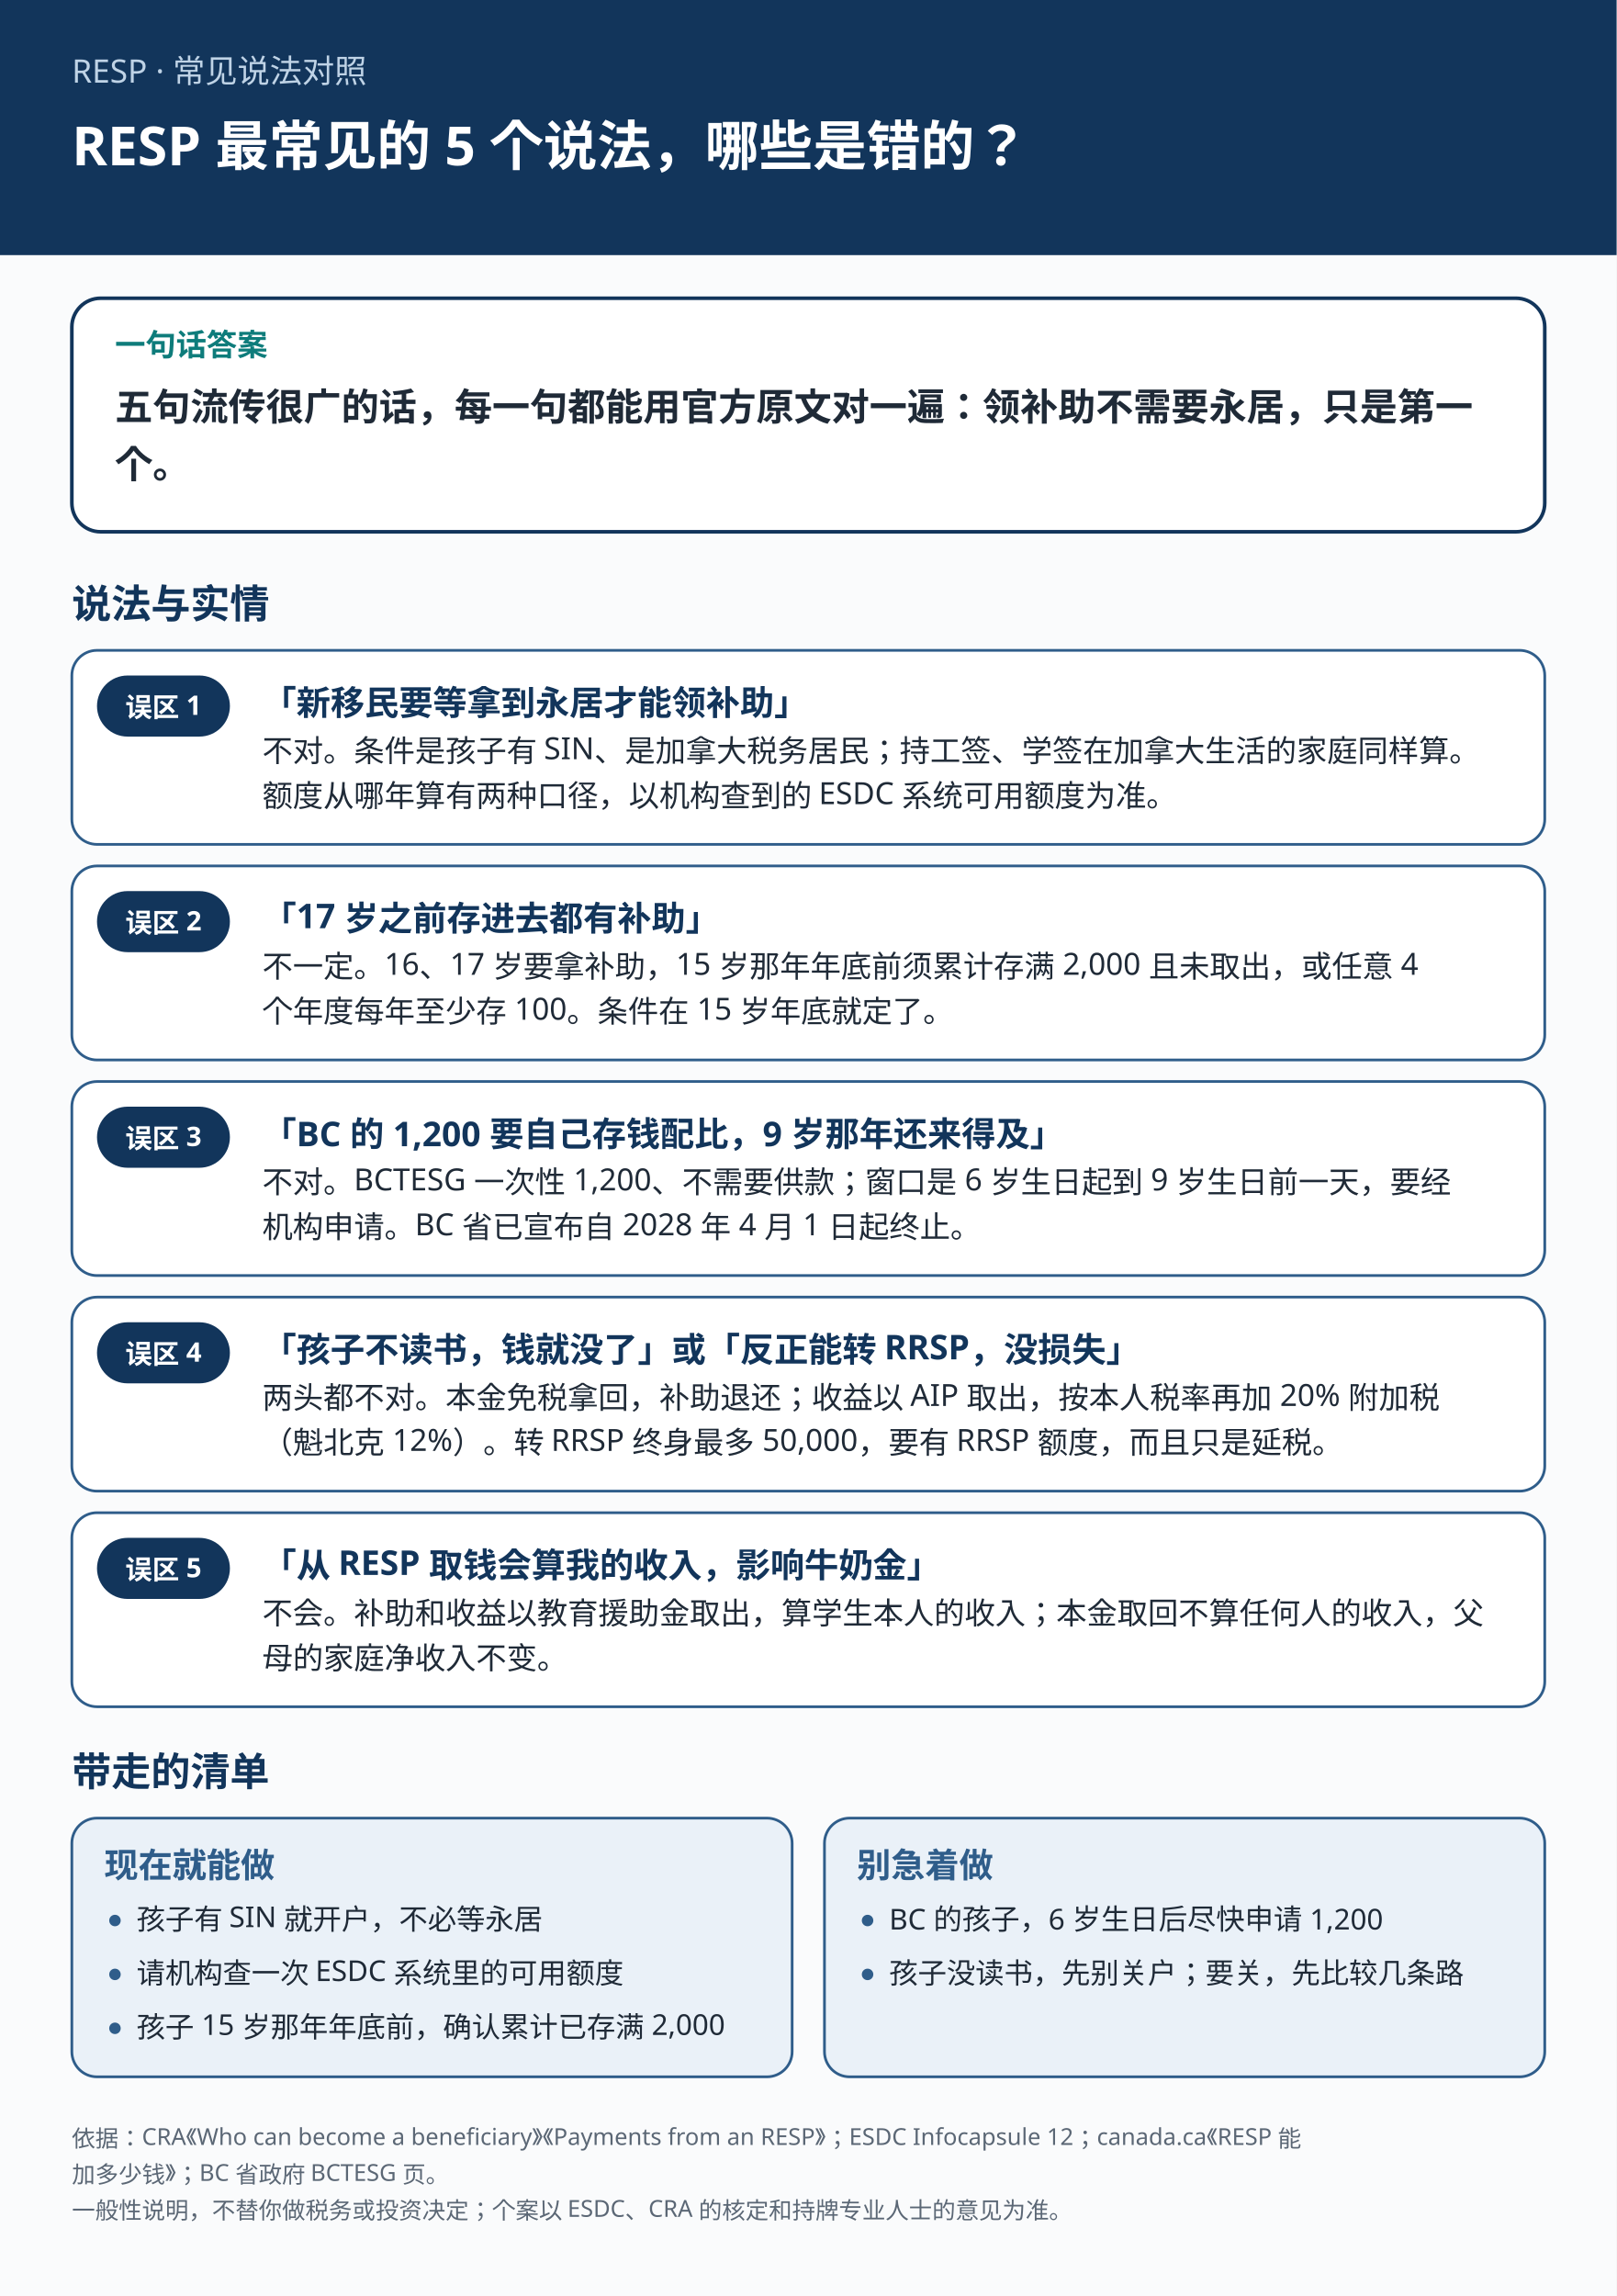
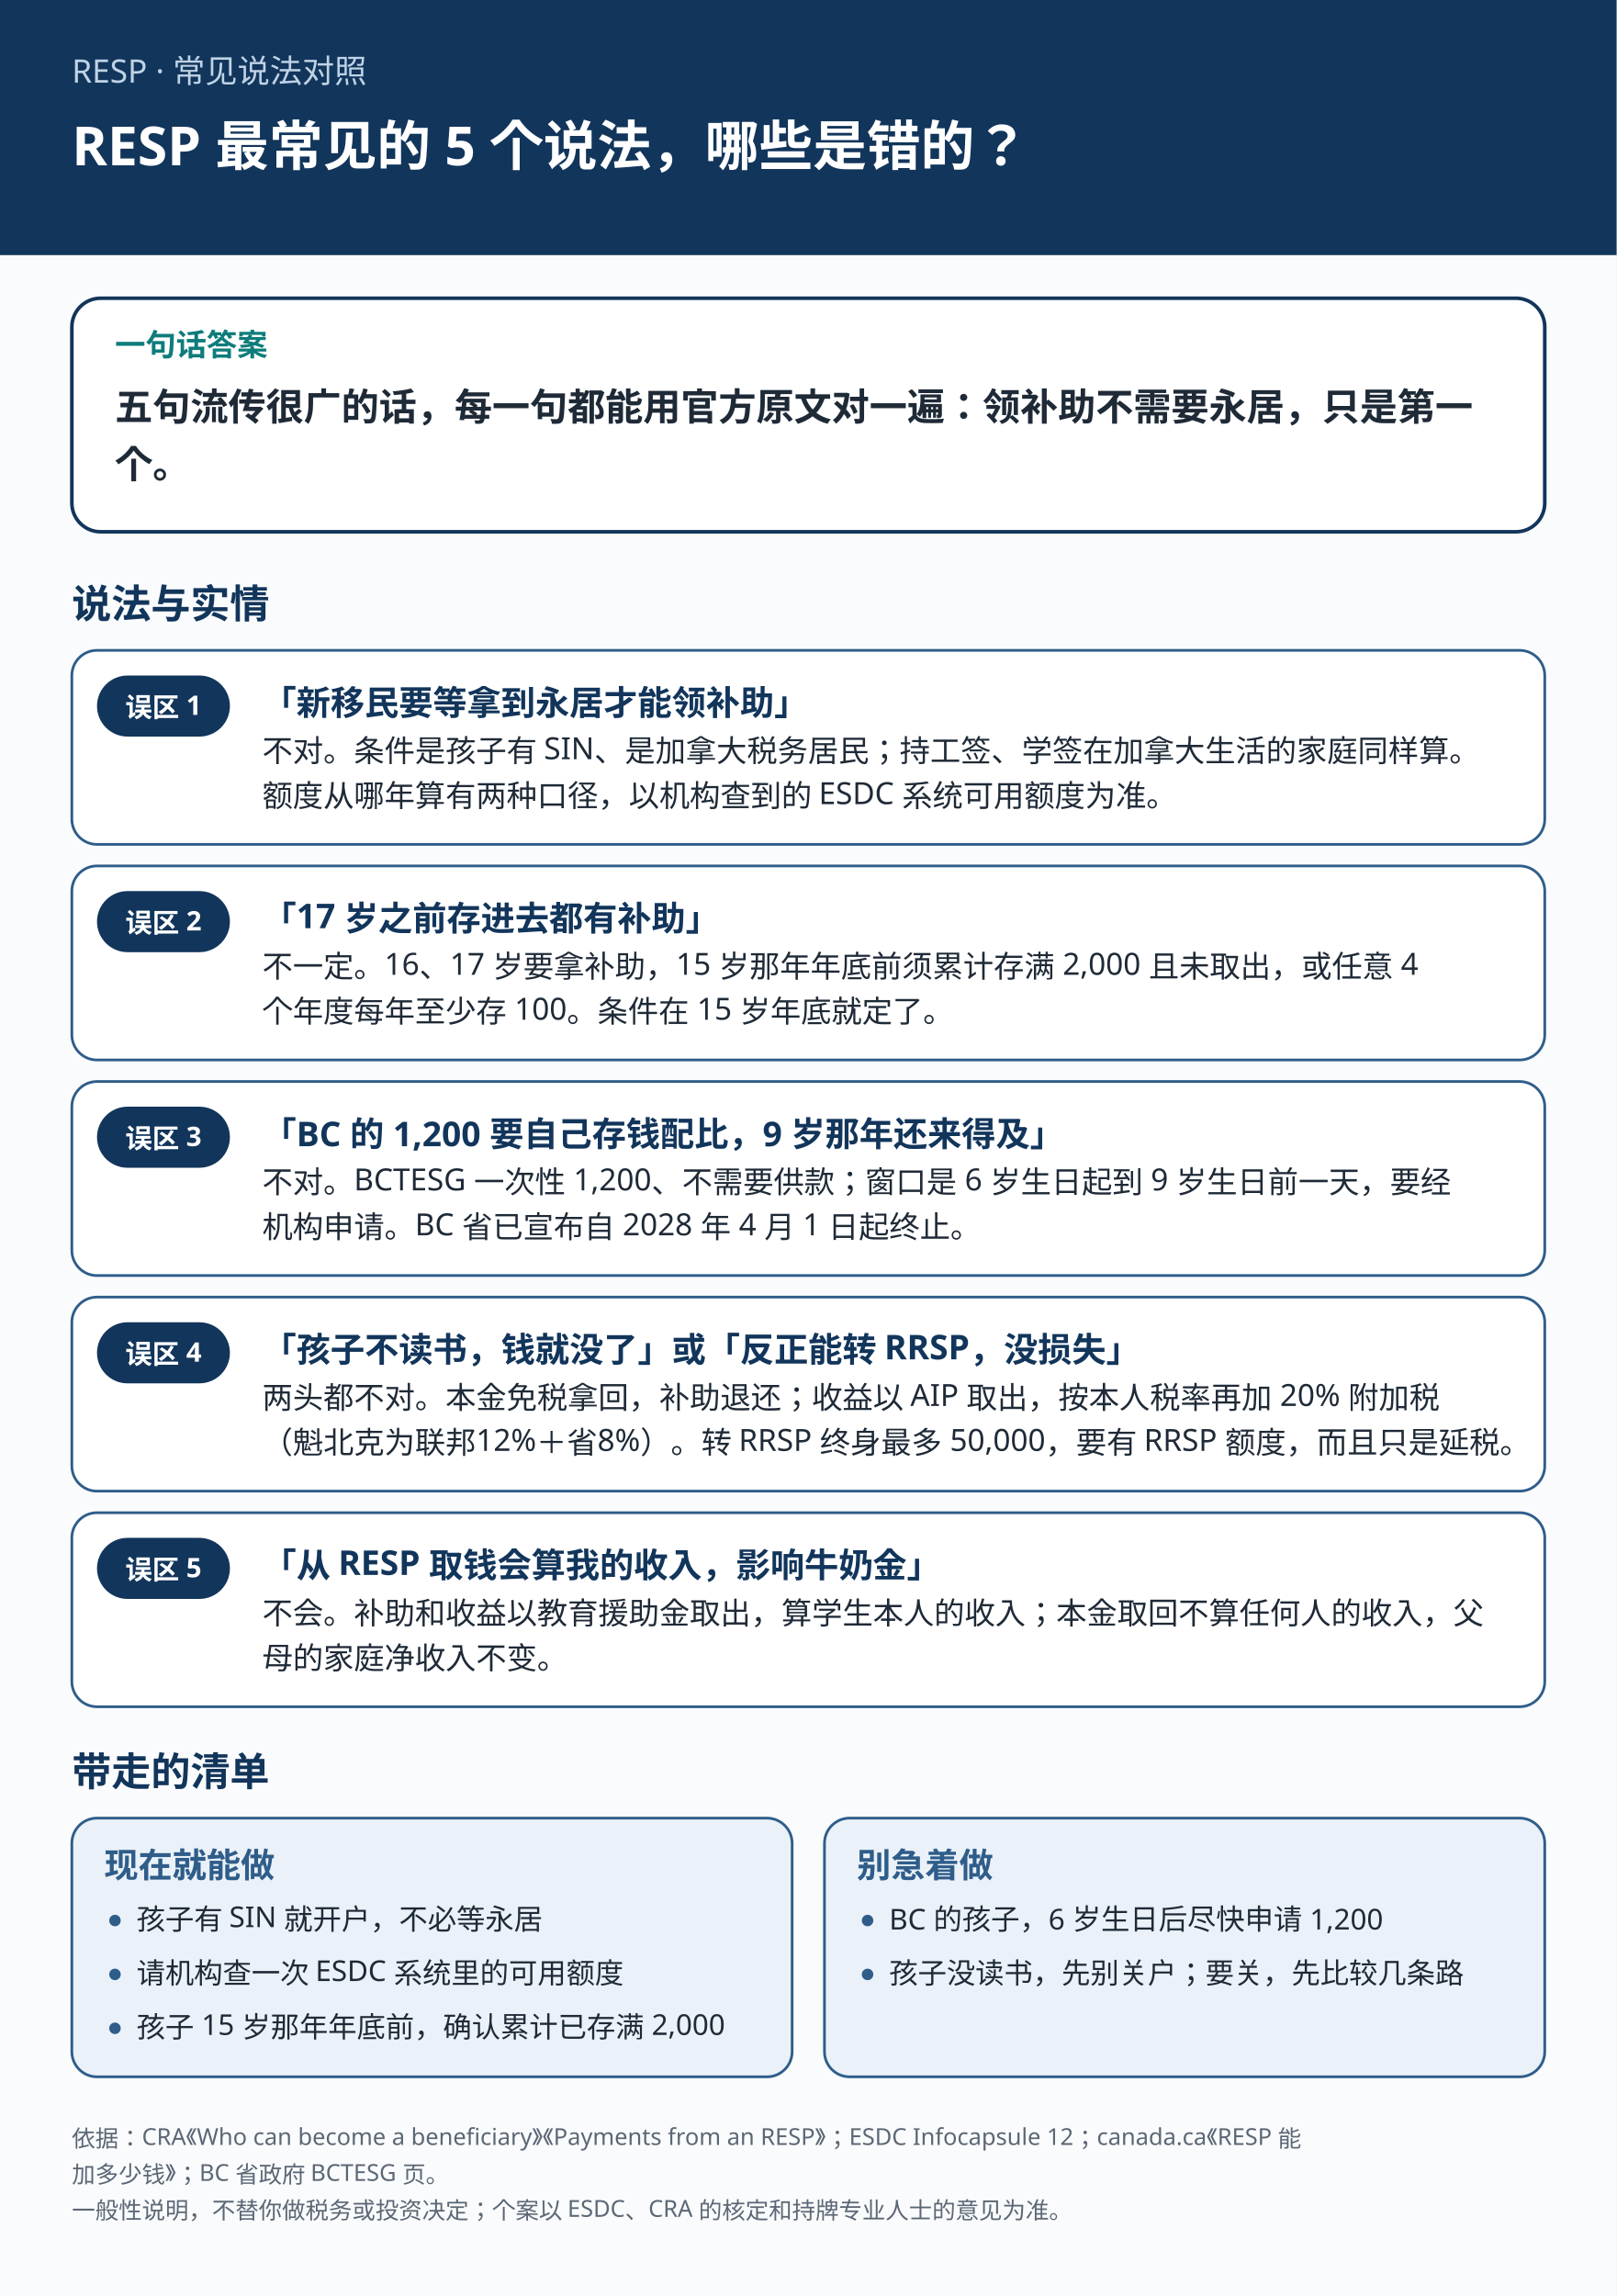
<svg xmlns="http://www.w3.org/2000/svg" viewBox="0 0 900 1278" width="900" height="1278" role="img" aria-labelledby="t d" font-family="'PingFang SC','Hiragino Sans GB','Noto Sans SC','Microsoft YaHei',sans-serif">
  <rect width="900" height="1278" fill="#FAFBFC" />
  <rect x="0" y="0" width="900" height="142" rx="0" fill="#12355B" />
  <text x="40" y="46" font-size="18" fill="#BFD3E6" font-weight="500" text-anchor="start">RESP · 常见说法对照</text>
  <text x="40" y="92" font-size="30" fill="#FFFFFF" font-weight="700" text-anchor="start">RESP 最常见的 5 个说法，哪些是错的？</text>
  <rect x="40" y="166" width="820" height="130" rx="16" fill="#FFFFFF" stroke="#12355B" stroke-width="2" />
  <text x="64" y="198" font-size="17" fill="#0E7C7B" font-weight="700" text-anchor="start">一句话答案</text>
  <text x="64" y="234" font-size="21" fill="#1F2A37" font-weight="600" text-anchor="start">五句流传很广的话，每一句都能用官方原文对一遍：领补助不需要永居，只是第一</text>
  <text x="64" y="266" font-size="21" fill="#1F2A37" font-weight="600" text-anchor="start">个。</text>
  <text x="40" y="344" font-size="22" fill="#12355B" font-weight="700" text-anchor="start">说法与实情</text>
  <rect x="40" y="362" width="820" height="108" rx="14" fill="#FFFFFF" stroke="#2F5D8A" stroke-width="1.5" />
  <rect x="54" y="376" width="74" height="34" rx="17" fill="#12355B" />
  <text x="91.0" y="399" font-size="15" fill="#FFFFFF" font-weight="700" text-anchor="middle">误区 1</text>
  <text x="146" y="398" font-size="19" fill="#12355B" font-weight="700" text-anchor="start">「新移民要等拿到永居才能领补助」</text>
  <text x="146" y="424" font-size="17" fill="#1F2A37" font-weight="400" text-anchor="start">不对。条件是孩子有 SIN、是加拿大税务居民；持工签、学签在加拿大生活的家庭同样算。</text>
  <text x="146" y="449" font-size="17" fill="#1F2A37" font-weight="400" text-anchor="start">额度从哪年算有两种口径，以机构查到的 ESDC 系统可用额度为准。</text>
  <rect x="40" y="482" width="820" height="108" rx="14" fill="#FFFFFF" stroke="#2F5D8A" stroke-width="1.5" />
  <rect x="54" y="496" width="74" height="34" rx="17" fill="#12355B" />
  <text x="91.0" y="519" font-size="15" fill="#FFFFFF" font-weight="700" text-anchor="middle">误区 2</text>
  <text x="146" y="518" font-size="19" fill="#12355B" font-weight="700" text-anchor="start">「17 岁之前存进去都有补助」</text>
  <text x="146" y="544" font-size="17" fill="#1F2A37" font-weight="400" text-anchor="start">不一定。16、17 岁要拿补助，15 岁那年年底前须累计存满 2,000 且未取出，或任意 4</text>
  <text x="146" y="569" font-size="17" fill="#1F2A37" font-weight="400" text-anchor="start">个年度每年至少存 100。条件在 15 岁年底就定了。</text>
  <rect x="40" y="602" width="820" height="108" rx="14" fill="#FFFFFF" stroke="#2F5D8A" stroke-width="1.5" />
  <rect x="54" y="616" width="74" height="34" rx="17" fill="#12355B" />
  <text x="91.0" y="639" font-size="15" fill="#FFFFFF" font-weight="700" text-anchor="middle">误区 3</text>
  <text x="146" y="638" font-size="19" fill="#12355B" font-weight="700" text-anchor="start">「BC 的 1,200 要自己存钱配比，9 岁那年还来得及」</text>
  <text x="146" y="664" font-size="17" fill="#1F2A37" font-weight="400" text-anchor="start">不对。BCTESG 一次性 1,200、不需要供款；窗口是 6 岁生日起到 9 岁生日前一天，要经</text>
  <text x="146" y="689" font-size="17" fill="#1F2A37" font-weight="400" text-anchor="start">机构申请。BC 省已宣布自 2028 年 4 月 1 日起终止。</text>
  <rect x="40" y="722" width="820" height="108" rx="14" fill="#FFFFFF" stroke="#2F5D8A" stroke-width="1.5" />
  <rect x="54" y="736" width="74" height="34" rx="17" fill="#12355B" />
  <text x="91.0" y="759" font-size="15" fill="#FFFFFF" font-weight="700" text-anchor="middle">误区 4</text>
  <text x="146" y="758" font-size="19" fill="#12355B" font-weight="700" text-anchor="start">「孩子不读书，钱就没了」或「反正能转 RRSP，没损失」</text>
  <text x="146" y="784" font-size="17" fill="#1F2A37" font-weight="400" text-anchor="start">两头都不对。本金免税拿回，补助退还；收益以 AIP 取出，按本人税率再加 20% 附加税</text>
-   <text x="146" y="809" font-size="17" fill="#1F2A37" font-weight="400" text-anchor="start">（魁北克 12%）。转 RRSP 终身最多 50,000，要有 RRSP 额度，而且只是延税。</text>
+   <text x="146" y="809" font-size="17" fill="#1F2A37" font-weight="400" text-anchor="start">（魁北克为联邦12%＋省8%）。转 RRSP 终身最多 50,000，要有 RRSP 额度，而且只是延税。</text>
  <rect x="40" y="842" width="820" height="108" rx="14" fill="#FFFFFF" stroke="#2F5D8A" stroke-width="1.5" />
  <rect x="54" y="856" width="74" height="34" rx="17" fill="#12355B" />
  <text x="91.0" y="879" font-size="15" fill="#FFFFFF" font-weight="700" text-anchor="middle">误区 5</text>
  <text x="146" y="878" font-size="19" fill="#12355B" font-weight="700" text-anchor="start">「从 RESP 取钱会算我的收入，影响牛奶金」</text>
  <text x="146" y="904" font-size="17" fill="#1F2A37" font-weight="400" text-anchor="start">不会。补助和收益以教育援助金取出，算学生本人的收入；本金取回不算任何人的收入，父</text>
  <text x="146" y="929" font-size="17" fill="#1F2A37" font-weight="400" text-anchor="start">母的家庭净收入不变。</text>
  <text x="40" y="994" font-size="22" fill="#12355B" font-weight="700" text-anchor="start">带走的清单</text>
  <rect x="40.0" y="1012" width="401.0" height="144" rx="14" fill="#EAF1F8" stroke="#2F5D8A" stroke-width="1.5" />
  <text x="58.0" y="1045" font-size="19" fill="#2F5D8A" font-weight="700" text-anchor="start">现在就能做</text>
  <circle cx="64.0" cy="1069" r="3.2" fill="#2F5D8A" />
  <text x="76.0" y="1074" font-size="16" fill="#1F2A37" font-weight="400" text-anchor="start">孩子有 SIN 就开户，不必等永居</text>
  <circle cx="64.0" cy="1099" r="3.2" fill="#2F5D8A" />
  <text x="76.0" y="1104" font-size="16" fill="#1F2A37" font-weight="400" text-anchor="start">请机构查一次 ESDC 系统里的可用额度</text>
  <circle cx="64.0" cy="1129" r="3.2" fill="#2F5D8A" />
  <text x="76.0" y="1134" font-size="16" fill="#1F2A37" font-weight="400" text-anchor="start">孩子 15 岁那年年底前，确认累计已存满 2,000</text>
  <rect x="459.0" y="1012" width="401.0" height="144" rx="14" fill="#EAF1F8" stroke="#2F5D8A" stroke-width="1.5" />
  <text x="477.0" y="1045" font-size="19" fill="#2F5D8A" font-weight="700" text-anchor="start">别急着做</text>
  <circle cx="483.0" cy="1069" r="3.2" fill="#2F5D8A" />
  <text x="495.0" y="1074" font-size="16" fill="#1F2A37" font-weight="400" text-anchor="start">BC 的孩子，6 岁生日后尽快申请 1,200</text>
  <circle cx="483.0" cy="1099" r="3.2" fill="#2F5D8A" />
  <text x="495.0" y="1104" font-size="16" fill="#1F2A37" font-weight="400" text-anchor="start">孩子没读书，先别关户；要关，先比较几条路</text>
  <text x="40" y="1195" font-size="13" fill="#5B6775" font-weight="400" text-anchor="start">依据：CRA《Who can become a beneficiary》《Payments from an RESP》；ESDC Infocapsule 12；canada.ca《RESP 能</text>
  <text x="40" y="1215" font-size="13" fill="#5B6775" font-weight="400" text-anchor="start">加多少钱》；BC 省政府 BCTESG 页。</text>
  <text x="40" y="1235" font-size="13" fill="#5B6775" font-weight="400" text-anchor="start">一般性说明，不替你做税务或投资决定；个案以 ESDC、CRA 的核定和持牌专业人士的意见为准。</text>
</svg>
